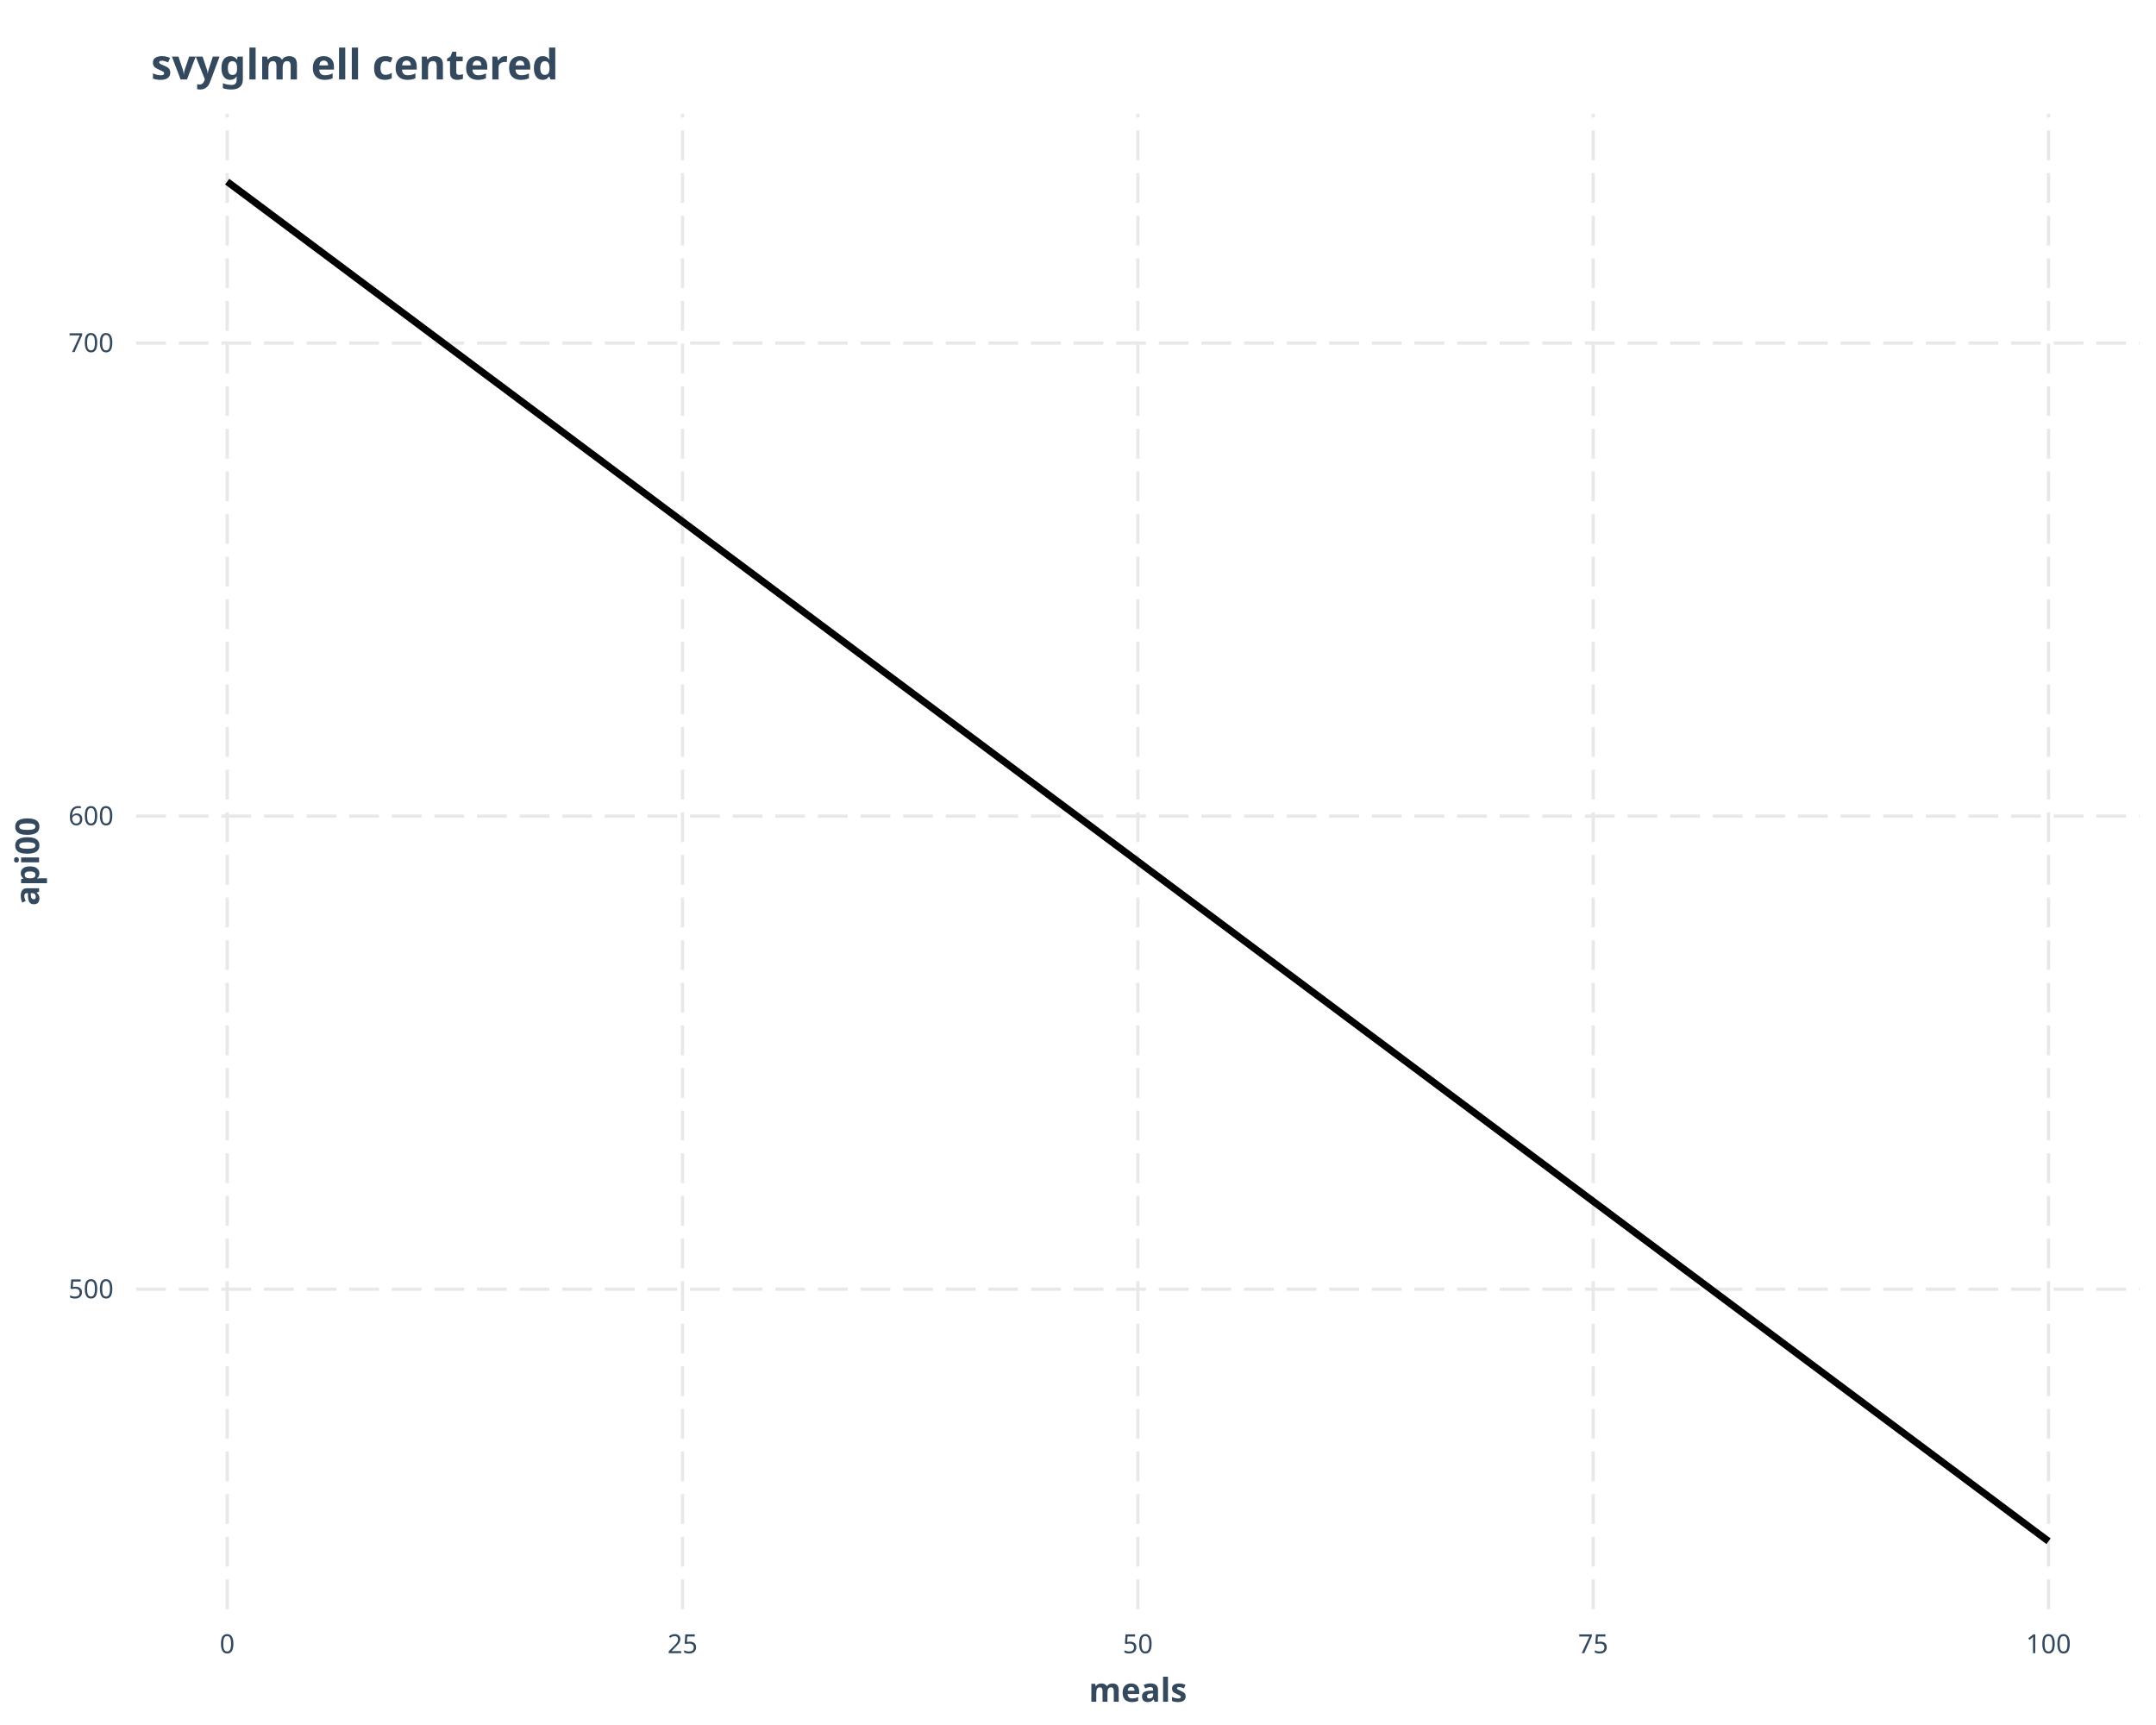
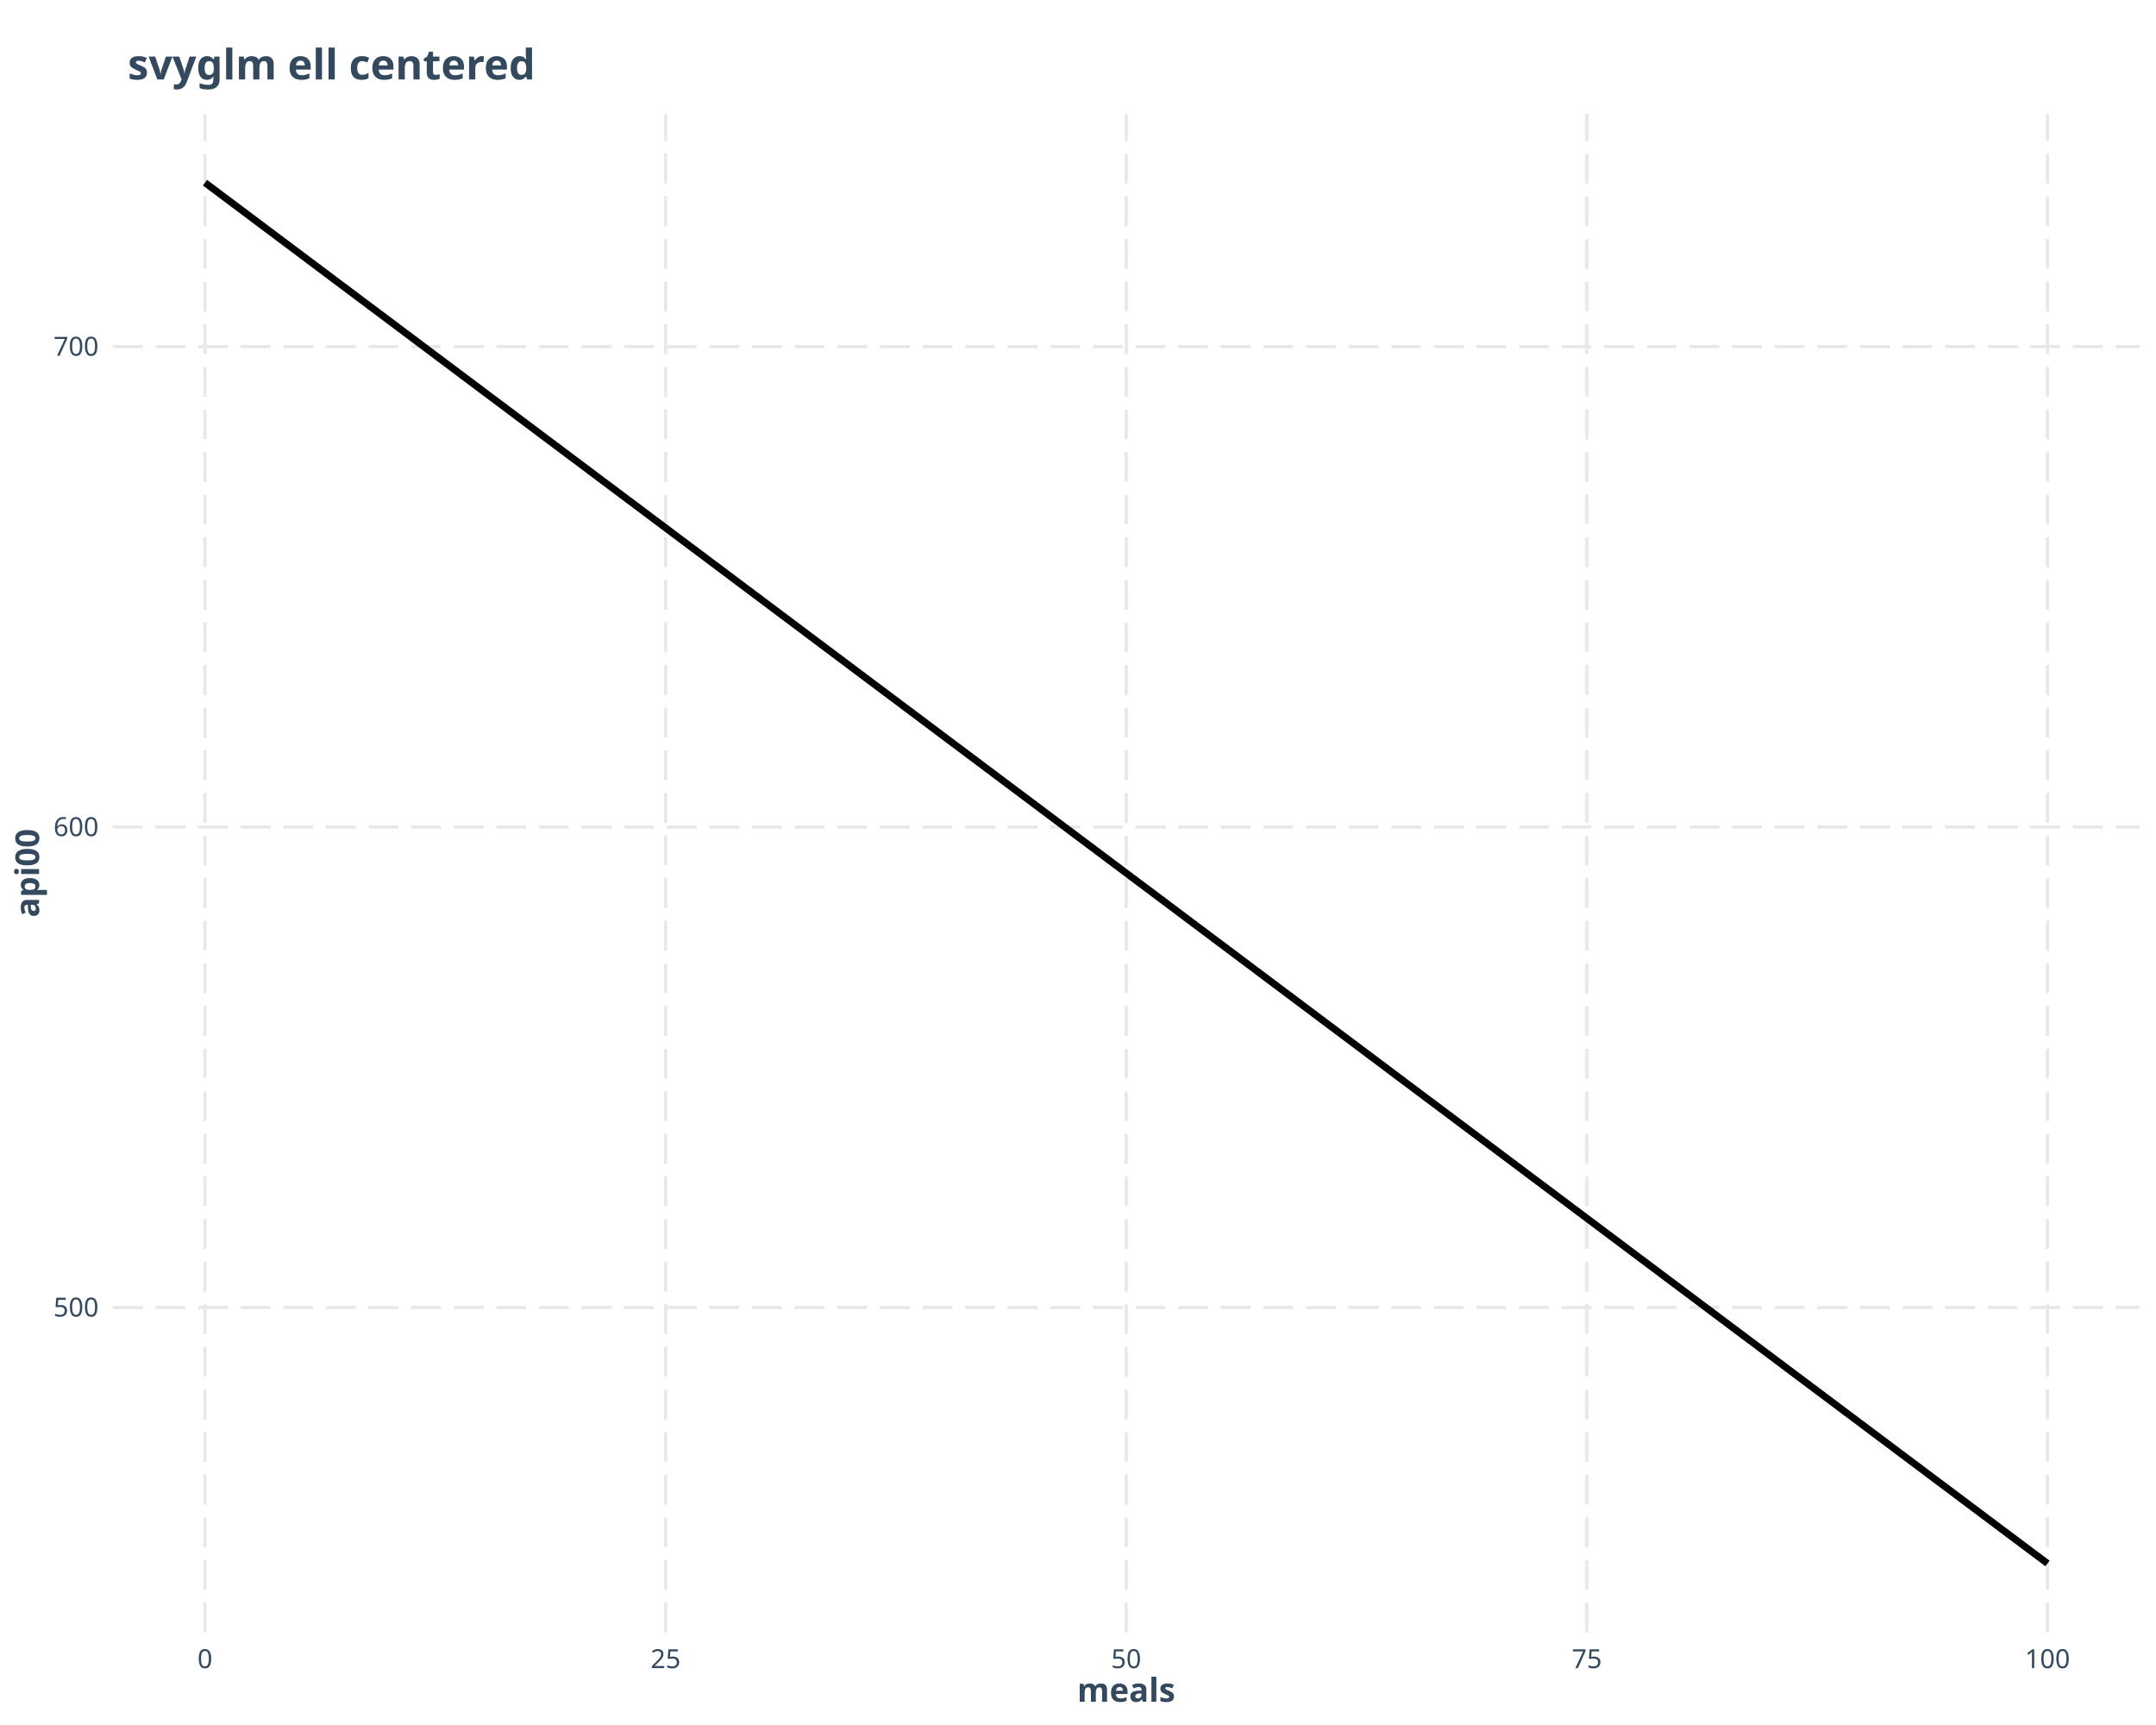
<svg xmlns="http://www.w3.org/2000/svg" class="svglite" data-engine-version="2.0" width="720.00pt" height="576.00pt" viewBox="0 0 720.00 576.00">
  <defs>
    <style type="text/css">
    .svglite line, .svglite polyline, .svglite polygon, .svglite path, .svglite rect, .svglite circle {
      fill: none;
      stroke: #000000;
      stroke-linecap: round;
      stroke-linejoin: round;
      stroke-miterlimit: 10.00;
    }
  </style>
  </defs>
  <rect width="100%" height="100%" style="stroke: none; fill: #FFFFFF;" />
  <defs>
    <clipPath id="cpMC4wMHw3MjAuMDB8MC4wMHw1NzYuMDA=">
      <rect x="0.00" y="0.00" width="720.00" height="576.00" />
    </clipPath>
  </defs>
  <g clip-path="url(#cpMC4wMHw3MjAuMDB8MC4wMHw1NzYuMDA=)">
    <rect x="0.00" y="0.00" width="720.00" height="576.00" style="stroke-width: 1.07; stroke: #FFFFFF; fill: #FFFFFF;" />
  </g>
  <defs>
-     <clipPath id="cpNDUuNDZ8NzE0LjUyfDM3Ljk1fDUzNy4zNA==">
-       <rect x="45.46" y="37.95" width="669.06" height="499.40" />
+     <clipPath id="cpMzcuNjl8NzE0LjUyfDM3Ljk1fDU0NS4xMQ==">
+       <rect x="37.69" y="37.95" width="676.83" height="507.17" />
    </clipPath>
  </defs>
-   <g clip-path="url(#cpNDUuNDZ8NzE0LjUyfDM3Ljk1fDUzNy4zNA==)">
-     <rect x="45.46" y="37.95" width="669.06" height="499.40" style="stroke-width: 0.00; stroke: #FFFFFF; fill: #FFFFFF;" />
-     <polyline points="45.46,430.48 714.52,430.48 " style="stroke-width: 1.07; stroke: #E8E8E8; stroke-dasharray: 9.96,4.27; stroke-linecap: butt;" />
-     <polyline points="45.46,272.51 714.52,272.51 " style="stroke-width: 1.07; stroke: #E8E8E8; stroke-dasharray: 9.96,4.27; stroke-linecap: butt;" />
-     <polyline points="45.46,114.55 714.52,114.55 " style="stroke-width: 1.07; stroke: #E8E8E8; stroke-dasharray: 9.96,4.27; stroke-linecap: butt;" />
-     <polyline points="75.87,537.34 75.87,37.95 " style="stroke-width: 1.07; stroke: #E8E8E8; stroke-dasharray: 9.96,4.27; stroke-linecap: butt;" />
-     <polyline points="227.93,537.34 227.93,37.95 " style="stroke-width: 1.07; stroke: #E8E8E8; stroke-dasharray: 9.96,4.27; stroke-linecap: butt;" />
-     <polyline points="379.99,537.34 379.99,37.95 " style="stroke-width: 1.07; stroke: #E8E8E8; stroke-dasharray: 9.96,4.27; stroke-linecap: butt;" />
-     <polyline points="532.05,537.34 532.05,37.95 " style="stroke-width: 1.07; stroke: #E8E8E8; stroke-dasharray: 9.96,4.27; stroke-linecap: butt;" />
-     <polyline points="684.11,537.34 684.11,37.95 " style="stroke-width: 1.07; stroke: #E8E8E8; stroke-dasharray: 9.96,4.27; stroke-linecap: butt;" />
-     <polyline points="75.87,60.65 82.01,65.23 88.16,69.82 94.30,74.40 100.45,78.99 106.59,83.57 112.73,88.16 118.88,92.75 125.02,97.33 131.17,101.92 137.31,106.50 143.45,111.09 149.60,115.68 155.74,120.26 161.88,124.85 168.03,129.43 174.17,134.02 180.32,138.60 186.46,143.19 192.60,147.78 198.75,152.36 204.89,156.95 211.03,161.53 217.18,166.12 223.32,170.71 229.47,175.29 235.61,179.88 241.75,184.46 247.90,189.05 254.04,193.63 260.19,198.22 266.33,202.81 272.47,207.39 278.62,211.98 284.76,216.56 290.90,221.15 297.05,225.74 303.19,230.32 309.34,234.91 315.48,239.49 321.62,244.08 327.77,248.66 333.91,253.25 340.05,257.84 346.20,262.42 352.34,267.01 358.49,271.59 364.63,276.18 370.77,280.77 376.92,285.35 383.06,289.94 389.21,294.52 395.35,299.11 401.49,303.69 407.64,308.28 413.78,312.87 419.92,317.45 426.07,322.04 432.21,326.62 438.36,331.21 444.50,335.79 450.64,340.38 456.79,344.97 462.93,349.55 469.08,354.14 475.22,358.72 481.36,363.31 487.51,367.90 493.65,372.48 499.79,377.07 505.94,381.65 512.08,386.24 518.23,390.82 524.37,395.41 530.51,400.00 536.66,404.58 542.80,409.17 548.94,413.75 555.09,418.34 561.23,422.93 567.38,427.51 573.52,432.10 579.66,436.68 585.81,441.27 591.95,445.85 598.10,450.44 604.24,455.03 610.38,459.61 616.53,464.20 622.67,468.78 628.81,473.37 634.96,477.96 641.10,482.54 647.25,487.13 653.39,491.71 659.53,496.30 665.68,500.88 671.82,505.47 677.96,510.06 684.11,514.64 " style="stroke-width: 2.35; stroke-linecap: butt;" />
+   <g clip-path="url(#cpMzcuNjl8NzE0LjUyfDM3Ljk1fDU0NS4xMQ==)">
+     <rect x="37.69" y="37.95" width="676.83" height="507.17" style="stroke-width: 0.00; stroke: #FFFFFF; fill: #FFFFFF;" />
+     <polyline points="37.69,436.59 714.52,436.59 " style="stroke-width: 1.07; stroke: #E8E8E8; stroke-dasharray: 9.96,4.27; stroke-linecap: butt;" />
+     <polyline points="37.69,276.16 714.52,276.16 " style="stroke-width: 1.07; stroke: #E8E8E8; stroke-dasharray: 9.96,4.27; stroke-linecap: butt;" />
+     <polyline points="37.69,115.74 714.52,115.74 " style="stroke-width: 1.07; stroke: #E8E8E8; stroke-dasharray: 9.96,4.27; stroke-linecap: butt;" />
+     <polyline points="68.45,545.11 68.45,37.95 " style="stroke-width: 1.07; stroke: #E8E8E8; stroke-dasharray: 9.96,4.27; stroke-linecap: butt;" />
+     <polyline points="222.28,545.11 222.28,37.95 " style="stroke-width: 1.07; stroke: #E8E8E8; stroke-dasharray: 9.96,4.27; stroke-linecap: butt;" />
+     <polyline points="376.10,545.11 376.10,37.95 " style="stroke-width: 1.07; stroke: #E8E8E8; stroke-dasharray: 9.96,4.27; stroke-linecap: butt;" />
+     <polyline points="529.93,545.11 529.93,37.95 " style="stroke-width: 1.07; stroke: #E8E8E8; stroke-dasharray: 9.96,4.27; stroke-linecap: butt;" />
+     <polyline points="683.76,545.11 683.76,37.95 " style="stroke-width: 1.07; stroke: #E8E8E8; stroke-dasharray: 9.96,4.27; stroke-linecap: butt;" />
+     <polyline points="68.45,61.00 74.67,65.66 80.88,70.31 87.10,74.97 93.31,79.63 99.53,84.28 105.74,88.94 111.96,93.60 118.17,98.26 124.39,102.91 130.61,107.57 136.82,112.23 143.04,116.89 149.25,121.54 155.47,126.20 161.68,130.86 167.90,135.51 174.11,140.17 180.33,144.83 186.54,149.49 192.76,154.14 198.97,158.80 205.19,163.46 211.40,168.11 217.62,172.77 223.83,177.43 230.05,182.09 236.26,186.74 242.48,191.40 248.69,196.06 254.91,200.71 261.12,205.37 267.34,210.03 273.55,214.69 279.77,219.34 285.98,224.00 292.20,228.66 298.41,233.31 304.63,237.97 310.85,242.63 317.06,247.29 323.28,251.94 329.49,256.60 335.71,261.26 341.92,265.91 348.14,270.57 354.35,275.23 360.57,279.89 366.78,284.54 373.00,289.20 379.21,293.86 385.43,298.51 391.64,303.17 397.86,307.83 404.07,312.49 410.29,317.14 416.50,321.80 422.72,326.46 428.93,331.12 435.15,335.77 441.36,340.43 447.58,345.09 453.79,349.74 460.01,354.40 466.22,359.06 472.44,363.72 478.65,368.37 484.87,373.03 491.09,377.69 497.30,382.34 503.52,387.00 509.73,391.66 515.95,396.32 522.16,400.97 528.38,405.63 534.59,410.29 540.81,414.94 547.02,419.60 553.24,424.26 559.45,428.92 565.67,433.57 571.88,438.23 578.10,442.89 584.31,447.54 590.53,452.20 596.74,456.86 602.96,461.52 609.17,466.17 615.39,470.83 621.60,475.49 627.82,480.14 634.03,484.80 640.25,489.46 646.46,494.12 652.68,498.77 658.89,503.43 665.11,508.09 671.33,512.75 677.54,517.40 683.76,522.06 " style="stroke-width: 2.35; stroke-linecap: butt;" />
  </g>
  <g clip-path="url(#cpMC4wMHw3MjAuMDB8MC4wMHw1NzYuMDA=)">
-     <text x="30.40" y="433.51" text-anchor="middle" style="font-size: 8.80px; fill: #34495E; font-family: sans;" textLength="14.68px" lengthAdjust="spacingAndGlyphs">500</text>
-     <text x="30.40" y="275.54" text-anchor="middle" style="font-size: 8.80px; fill: #34495E; font-family: sans;" textLength="14.68px" lengthAdjust="spacingAndGlyphs">600</text>
-     <text x="30.40" y="117.57" text-anchor="middle" style="font-size: 8.80px; fill: #34495E; font-family: sans;" textLength="14.68px" lengthAdjust="spacingAndGlyphs">700</text>
-     <text x="75.87" y="552.03" text-anchor="middle" style="font-size: 8.80px; fill: #34495E; font-family: sans;" textLength="4.89px" lengthAdjust="spacingAndGlyphs">0</text>
-     <text x="227.93" y="552.03" text-anchor="middle" style="font-size: 8.80px; fill: #34495E; font-family: sans;" textLength="9.79px" lengthAdjust="spacingAndGlyphs">25</text>
-     <text x="379.99" y="552.03" text-anchor="middle" style="font-size: 8.80px; fill: #34495E; font-family: sans;" textLength="9.79px" lengthAdjust="spacingAndGlyphs">50</text>
-     <text x="532.05" y="552.03" text-anchor="middle" style="font-size: 8.80px; fill: #34495E; font-family: sans;" textLength="9.79px" lengthAdjust="spacingAndGlyphs">75</text>
-     <text x="684.11" y="552.03" text-anchor="middle" style="font-size: 8.80px; fill: #34495E; font-family: sans;" textLength="14.68px" lengthAdjust="spacingAndGlyphs">100</text>
-     <text x="379.99" y="568.24" text-anchor="middle" style="font-size: 11.00px; font-weight: bold; fill: #34495E; font-family: sans;" textLength="29.35px" lengthAdjust="spacingAndGlyphs">meals</text>
-     <text transform="translate(13.05,287.64) rotate(-90)" text-anchor="middle" style="font-size: 11.00px; font-weight: bold; fill: #34495E; font-family: sans;" textLength="26.91px" lengthAdjust="spacingAndGlyphs">api00</text>
-     <text x="50.44" y="26.53" style="font-size: 14.00px; font-weight: bold; fill: #34495E; font-family: sans;" textLength="119.85px" lengthAdjust="spacingAndGlyphs">svyglm ell centered</text>
+     <text x="25.41" y="439.61" text-anchor="middle" style="font-size: 8.80px; fill: #34495E; font-family: sans;" textLength="14.68px" lengthAdjust="spacingAndGlyphs">500</text>
+     <text x="25.41" y="279.19" text-anchor="middle" style="font-size: 8.80px; fill: #34495E; font-family: sans;" textLength="14.68px" lengthAdjust="spacingAndGlyphs">600</text>
+     <text x="25.41" y="118.77" text-anchor="middle" style="font-size: 8.80px; fill: #34495E; font-family: sans;" textLength="14.68px" lengthAdjust="spacingAndGlyphs">700</text>
+     <text x="68.45" y="557.01" text-anchor="middle" style="font-size: 8.80px; fill: #34495E; font-family: sans;" textLength="4.89px" lengthAdjust="spacingAndGlyphs">0</text>
+     <text x="222.28" y="557.01" text-anchor="middle" style="font-size: 8.80px; fill: #34495E; font-family: sans;" textLength="9.79px" lengthAdjust="spacingAndGlyphs">25</text>
+     <text x="376.10" y="557.01" text-anchor="middle" style="font-size: 8.80px; fill: #34495E; font-family: sans;" textLength="9.79px" lengthAdjust="spacingAndGlyphs">50</text>
+     <text x="529.93" y="557.01" text-anchor="middle" style="font-size: 8.80px; fill: #34495E; font-family: sans;" textLength="9.79px" lengthAdjust="spacingAndGlyphs">75</text>
+     <text x="683.76" y="557.01" text-anchor="middle" style="font-size: 8.80px; fill: #34495E; font-family: sans;" textLength="14.68px" lengthAdjust="spacingAndGlyphs">100</text>
+     <text x="376.10" y="568.24" text-anchor="middle" style="font-size: 11.00px; font-weight: bold; fill: #34495E; font-family: sans;" textLength="29.35px" lengthAdjust="spacingAndGlyphs">meals</text>
+     <text transform="translate(13.05,291.53) rotate(-90)" text-anchor="middle" style="font-size: 11.00px; font-weight: bold; fill: #34495E; font-family: sans;" textLength="26.91px" lengthAdjust="spacingAndGlyphs">api00</text>
+     <text x="42.67" y="26.53" style="font-size: 14.00px; font-weight: bold; fill: #34495E; font-family: sans;" textLength="119.85px" lengthAdjust="spacingAndGlyphs">svyglm ell centered</text>
  </g>
</svg>
